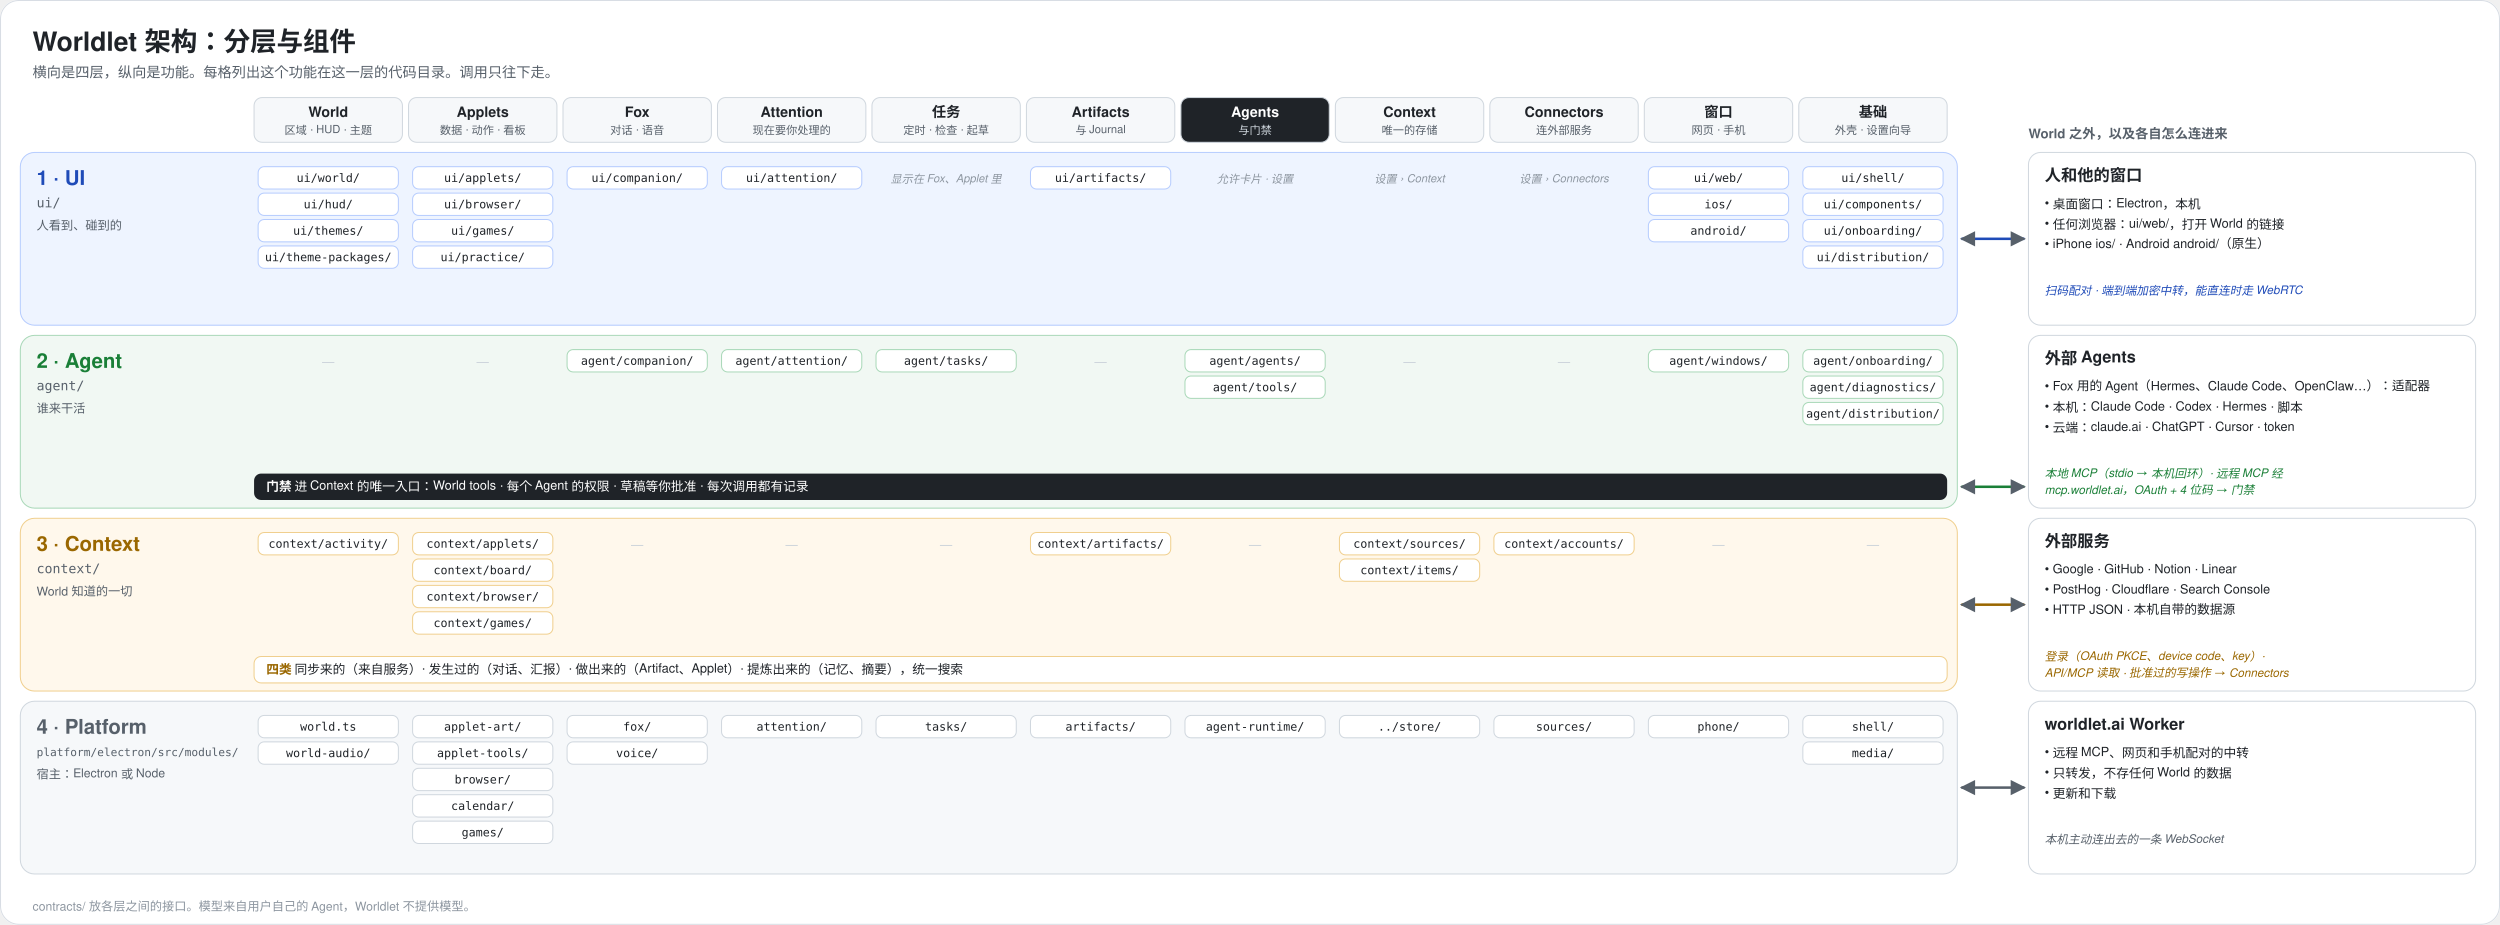
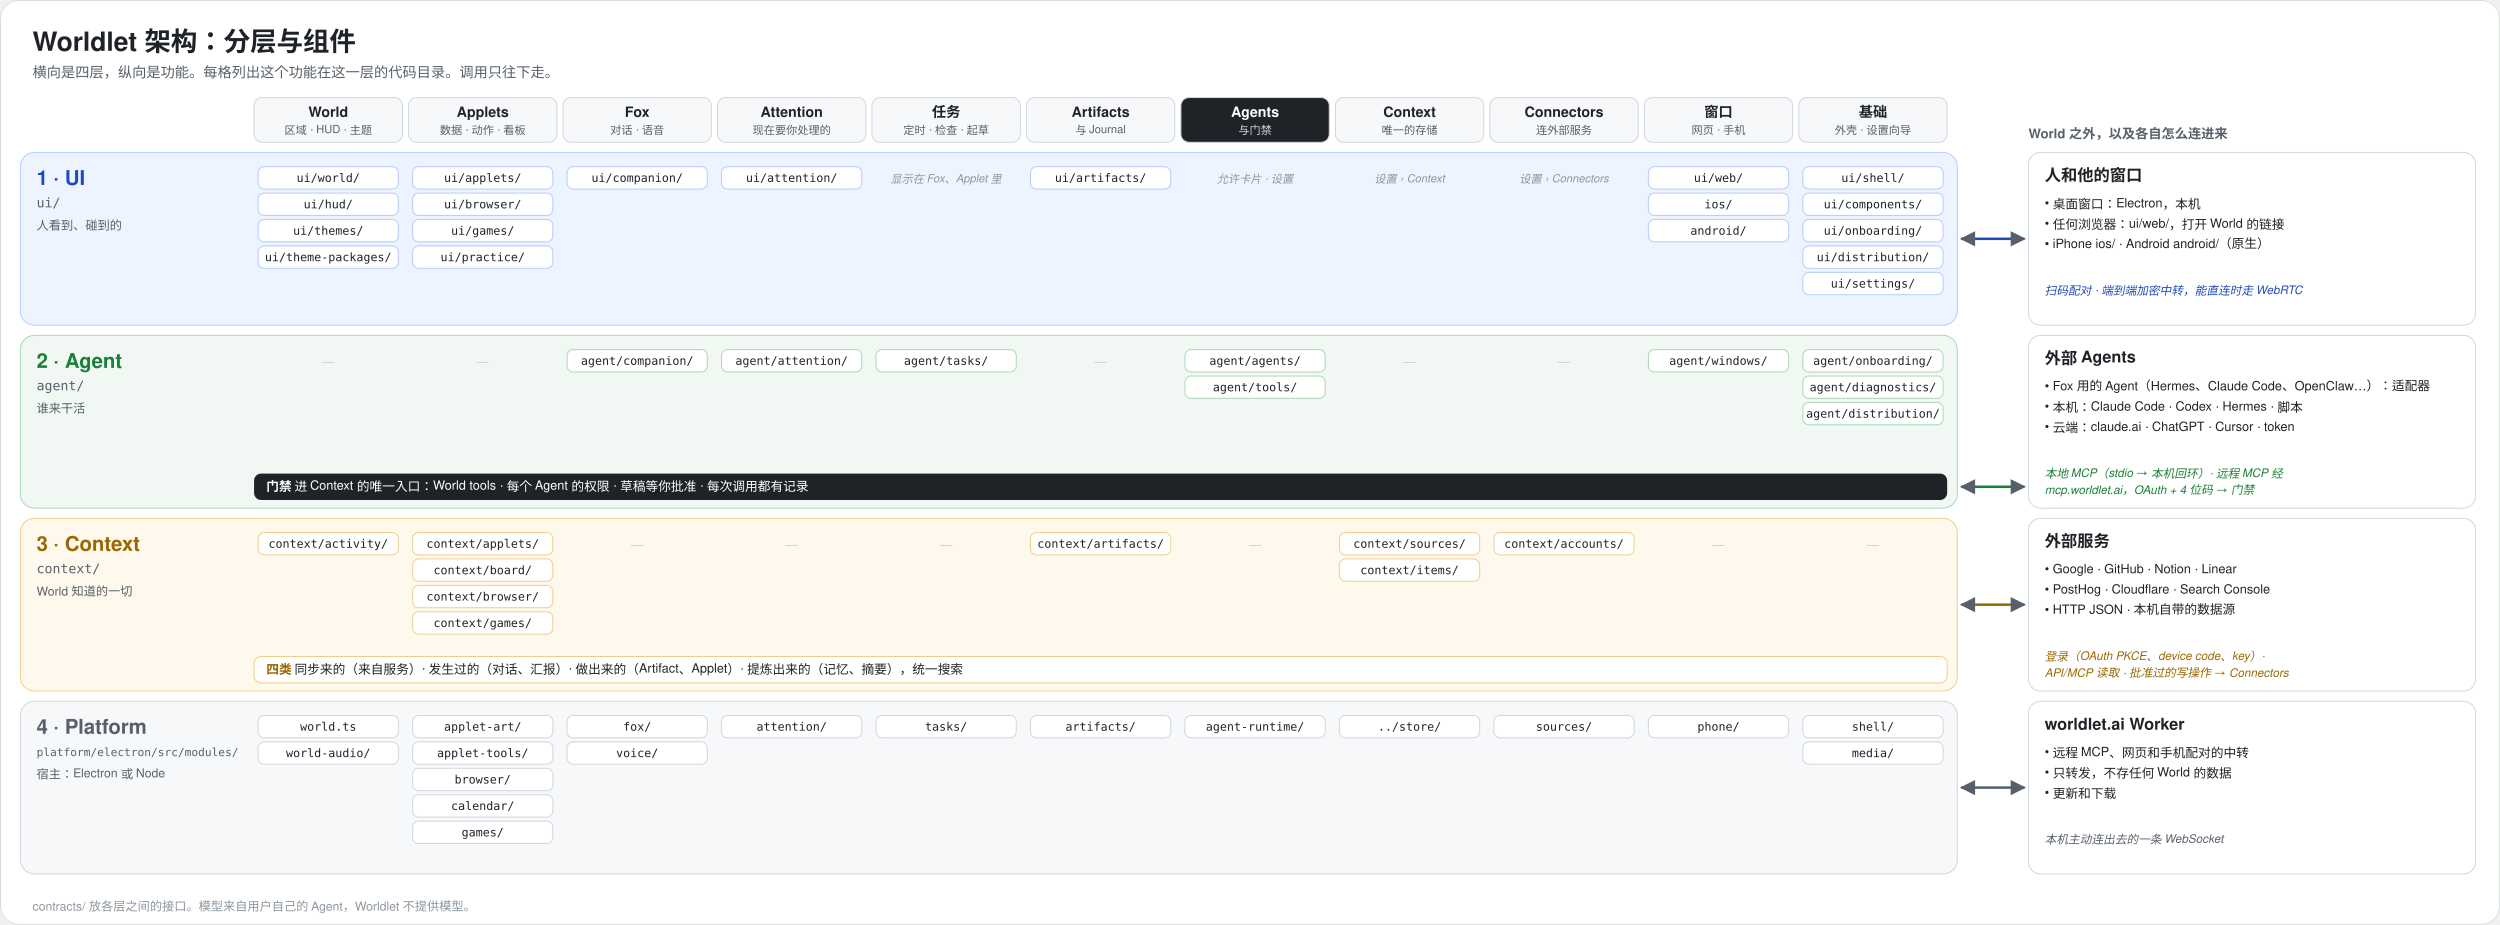
<svg xmlns="http://www.w3.org/2000/svg" width="2460" height="910" viewBox="0 0 2460 910" font-family="-apple-system, 'Segoe UI', Helvetica, Arial, sans-serif">
  <defs>
    <marker id="ar" viewBox="0 0 10 10" refX="9" refY="5" markerWidth="6" markerHeight="6" orient="auto-start-reverse">
      <path d="M0 0L10 5L0 10z" fill="#57606A" />
    </marker>
  </defs>
  <rect width="2460" height="910" rx="18" fill="#FFFFFF" />
  <rect x="0.5" y="0.5" width="2459" height="909" rx="18" fill="none" stroke="#D8DDE4" />
  <text x="32" y="50" font-size="26" font-weight="700" fill="#1F2328">Worldlet 架构：分层与组件</text>
  <text x="32" y="76" font-size="14" fill="#57606A">横向是四层，纵向是功能。每格列出这个功能在这一层的代码目录。调用只往下走。</text>
  <rect x="250" y="96" width="146" height="44" rx="8" fill="#F6F8FA" stroke="#D0D7DE" />
  <text x="323.0" y="115" font-size="14" font-weight="700" text-anchor="middle" fill="#1F2328">World</text>
  <text x="323.0" y="132" font-size="11" text-anchor="middle" fill="#57606A">区域 · HUD · 主题</text>
  <rect x="402" y="96" width="146" height="44" rx="8" fill="#F6F8FA" stroke="#D0D7DE" />
  <text x="475.0" y="115" font-size="14" font-weight="700" text-anchor="middle" fill="#1F2328">Applets</text>
  <text x="475.0" y="132" font-size="11" text-anchor="middle" fill="#57606A">数据 · 动作 · 看板</text>
  <rect x="554" y="96" width="146" height="44" rx="8" fill="#F6F8FA" stroke="#D0D7DE" />
  <text x="627.0" y="115" font-size="14" font-weight="700" text-anchor="middle" fill="#1F2328">Fox</text>
  <text x="627.0" y="132" font-size="11" text-anchor="middle" fill="#57606A">对话 · 语音</text>
  <rect x="706" y="96" width="146" height="44" rx="8" fill="#F6F8FA" stroke="#D0D7DE" />
  <text x="779.0" y="115" font-size="14" font-weight="700" text-anchor="middle" fill="#1F2328">Attention</text>
  <text x="779.0" y="132" font-size="11" text-anchor="middle" fill="#57606A">现在要你处理的</text>
  <rect x="858" y="96" width="146" height="44" rx="8" fill="#F6F8FA" stroke="#D0D7DE" />
  <text x="931.0" y="115" font-size="14" font-weight="700" text-anchor="middle" fill="#1F2328">任务</text>
  <text x="931.0" y="132" font-size="11" text-anchor="middle" fill="#57606A">定时 · 检查 · 起草</text>
  <rect x="1010" y="96" width="146" height="44" rx="8" fill="#F6F8FA" stroke="#D0D7DE" />
  <text x="1083.0" y="115" font-size="14" font-weight="700" text-anchor="middle" fill="#1F2328">Artifacts</text>
  <text x="1083.0" y="132" font-size="11" text-anchor="middle" fill="#57606A">与 Journal</text>
  <rect x="1162" y="96" width="146" height="44" rx="8" fill="#1F2328" stroke="#D0D7DE" />
  <text x="1235.0" y="115" font-size="14" font-weight="700" text-anchor="middle" fill="#FFFFFF">Agents</text>
  <text x="1235.0" y="132" font-size="11" text-anchor="middle" fill="#D0D7DE">与门禁</text>
  <rect x="1314" y="96" width="146" height="44" rx="8" fill="#F6F8FA" stroke="#D0D7DE" />
  <text x="1387.0" y="115" font-size="14" font-weight="700" text-anchor="middle" fill="#1F2328">Context</text>
  <text x="1387.0" y="132" font-size="11" text-anchor="middle" fill="#57606A">唯一的存储</text>
  <rect x="1466" y="96" width="146" height="44" rx="8" fill="#F6F8FA" stroke="#D0D7DE" />
  <text x="1539.0" y="115" font-size="14" font-weight="700" text-anchor="middle" fill="#1F2328">Connectors</text>
  <text x="1539.0" y="132" font-size="11" text-anchor="middle" fill="#57606A">连外部服务</text>
  <rect x="1618" y="96" width="146" height="44" rx="8" fill="#F6F8FA" stroke="#D0D7DE" />
  <text x="1691.0" y="115" font-size="14" font-weight="700" text-anchor="middle" fill="#1F2328">窗口</text>
  <text x="1691.0" y="132" font-size="11" text-anchor="middle" fill="#57606A">网页 · 手机</text>
  <rect x="1770" y="96" width="146" height="44" rx="8" fill="#F6F8FA" stroke="#D0D7DE" />
  <text x="1843.0" y="115" font-size="14" font-weight="700" text-anchor="middle" fill="#1F2328">基础</text>
  <text x="1843.0" y="132" font-size="11" text-anchor="middle" fill="#57606A">外壳 · 设置向导</text>
  <rect x="20" y="150" width="1906" height="170" rx="14" fill="#EEF4FF" stroke="#B6CCFE" />
  <text x="36" y="182" font-size="20" font-weight="800" fill="#1F4BB8">1 · UI</text>
  <text x="36" y="204" font-size="13" font-family="ui-monospace, Menlo, monospace" fill="#57606A">ui/</text>
  <text x="36" y="226" font-size="12" fill="#57606A">人看到、碰到的</text>
  <rect x="254" y="164" width="138" height="22" rx="6" fill="#FFFFFF" stroke="#B6CCFE" />
  <text x="323.0" y="179" font-size="11.5" font-family="ui-monospace, Menlo, monospace" text-anchor="middle" fill="#1F2328">ui/world/</text>
  <rect x="254" y="190" width="138" height="22" rx="6" fill="#FFFFFF" stroke="#B6CCFE" />
  <text x="323.0" y="205" font-size="11.5" font-family="ui-monospace, Menlo, monospace" text-anchor="middle" fill="#1F2328">ui/hud/</text>
  <rect x="254" y="216" width="138" height="22" rx="6" fill="#FFFFFF" stroke="#B6CCFE" />
  <text x="323.0" y="231" font-size="11.5" font-family="ui-monospace, Menlo, monospace" text-anchor="middle" fill="#1F2328">ui/themes/</text>
  <rect x="254" y="242" width="138" height="22" rx="6" fill="#FFFFFF" stroke="#B6CCFE" />
  <text x="323.0" y="257" font-size="11.5" font-family="ui-monospace, Menlo, monospace" text-anchor="middle" fill="#1F2328">ui/theme-packages/</text>
  <rect x="406" y="164" width="138" height="22" rx="6" fill="#FFFFFF" stroke="#B6CCFE" />
  <text x="475.0" y="179" font-size="11.5" font-family="ui-monospace, Menlo, monospace" text-anchor="middle" fill="#1F2328">ui/applets/</text>
  <rect x="406" y="190" width="138" height="22" rx="6" fill="#FFFFFF" stroke="#B6CCFE" />
  <text x="475.0" y="205" font-size="11.5" font-family="ui-monospace, Menlo, monospace" text-anchor="middle" fill="#1F2328">ui/browser/</text>
  <rect x="406" y="216" width="138" height="22" rx="6" fill="#FFFFFF" stroke="#B6CCFE" />
  <text x="475.0" y="231" font-size="11.5" font-family="ui-monospace, Menlo, monospace" text-anchor="middle" fill="#1F2328">ui/games/</text>
  <rect x="406" y="242" width="138" height="22" rx="6" fill="#FFFFFF" stroke="#B6CCFE" />
  <text x="475.0" y="257" font-size="11.5" font-family="ui-monospace, Menlo, monospace" text-anchor="middle" fill="#1F2328">ui/practice/</text>
  <rect x="558" y="164" width="138" height="22" rx="6" fill="#FFFFFF" stroke="#B6CCFE" />
  <text x="627.0" y="179" font-size="11.5" font-family="ui-monospace, Menlo, monospace" text-anchor="middle" fill="#1F2328">ui/companion/</text>
  <rect x="710" y="164" width="138" height="22" rx="6" fill="#FFFFFF" stroke="#B6CCFE" />
  <text x="779.0" y="179" font-size="11.5" font-family="ui-monospace, Menlo, monospace" text-anchor="middle" fill="#1F2328">ui/attention/</text>
  <text x="931.0" y="180" font-size="11" text-anchor="middle" fill="#8C959F" font-style="italic">显示在 Fox、Applet 里</text>
  <rect x="1014" y="164" width="138" height="22" rx="6" fill="#FFFFFF" stroke="#B6CCFE" />
  <text x="1083.0" y="179" font-size="11.5" font-family="ui-monospace, Menlo, monospace" text-anchor="middle" fill="#1F2328">ui/artifacts/</text>
  <text x="1235.0" y="180" font-size="11" text-anchor="middle" fill="#8C959F" font-style="italic">允许卡片 · 设置</text>
  <text x="1387.0" y="180" font-size="11" text-anchor="middle" fill="#8C959F" font-style="italic">设置 › Context</text>
  <text x="1539.0" y="180" font-size="11" text-anchor="middle" fill="#8C959F" font-style="italic">设置 › Connectors</text>
  <rect x="1622" y="164" width="138" height="22" rx="6" fill="#FFFFFF" stroke="#B6CCFE" />
  <text x="1691.0" y="179" font-size="11.5" font-family="ui-monospace, Menlo, monospace" text-anchor="middle" fill="#1F2328">ui/web/</text>
  <rect x="1622" y="190" width="138" height="22" rx="6" fill="#FFFFFF" stroke="#B6CCFE" />
  <text x="1691.0" y="205" font-size="11.5" font-family="ui-monospace, Menlo, monospace" text-anchor="middle" fill="#1F2328">ios/</text>
  <rect x="1622" y="216" width="138" height="22" rx="6" fill="#FFFFFF" stroke="#B6CCFE" />
  <text x="1691.0" y="231" font-size="11.5" font-family="ui-monospace, Menlo, monospace" text-anchor="middle" fill="#1F2328">android/</text>
  <rect x="1774" y="164" width="138" height="22" rx="6" fill="#FFFFFF" stroke="#B6CCFE" />
  <text x="1843.0" y="179" font-size="11.5" font-family="ui-monospace, Menlo, monospace" text-anchor="middle" fill="#1F2328">ui/shell/</text>
  <rect x="1774" y="190" width="138" height="22" rx="6" fill="#FFFFFF" stroke="#B6CCFE" />
  <text x="1843.0" y="205" font-size="11.5" font-family="ui-monospace, Menlo, monospace" text-anchor="middle" fill="#1F2328">ui/components/</text>
  <rect x="1774" y="216" width="138" height="22" rx="6" fill="#FFFFFF" stroke="#B6CCFE" />
  <text x="1843.0" y="231" font-size="11.5" font-family="ui-monospace, Menlo, monospace" text-anchor="middle" fill="#1F2328">ui/onboarding/</text>
  <rect x="1774" y="242" width="138" height="22" rx="6" fill="#FFFFFF" stroke="#B6CCFE" />
  <text x="1843.0" y="257" font-size="11.5" font-family="ui-monospace, Menlo, monospace" text-anchor="middle" fill="#1F2328">ui/distribution/</text>
+   <rect x="1774" y="268" width="138" height="22" rx="6" fill="#FFFFFF" stroke="#B6CCFE" />
+   <text x="1843.0" y="283" font-size="11.5" font-family="ui-monospace, Menlo, monospace" text-anchor="middle" fill="#1F2328">ui/settings/</text>
  <rect x="20" y="330" width="1906" height="170" rx="14" fill="#F1F8F3" stroke="#A9D8B8" />
  <text x="36" y="362" font-size="20" font-weight="800" fill="#1A7F37">2 · Agent</text>
  <text x="36" y="384" font-size="13" font-family="ui-monospace, Menlo, monospace" fill="#57606A">agent/</text>
  <text x="36" y="406" font-size="12" fill="#57606A">谁来干活</text>
  <text x="323.0" y="360" font-size="12" text-anchor="middle" fill="#C9D1D9">—</text>
  <text x="475.0" y="360" font-size="12" text-anchor="middle" fill="#C9D1D9">—</text>
  <rect x="558" y="344" width="138" height="22" rx="6" fill="#FFFFFF" stroke="#A9D8B8" />
  <text x="627.0" y="359" font-size="11.5" font-family="ui-monospace, Menlo, monospace" text-anchor="middle" fill="#1F2328">agent/companion/</text>
  <rect x="710" y="344" width="138" height="22" rx="6" fill="#FFFFFF" stroke="#A9D8B8" />
  <text x="779.0" y="359" font-size="11.5" font-family="ui-monospace, Menlo, monospace" text-anchor="middle" fill="#1F2328">agent/attention/</text>
  <rect x="862" y="344" width="138" height="22" rx="6" fill="#FFFFFF" stroke="#A9D8B8" />
  <text x="931.0" y="359" font-size="11.5" font-family="ui-monospace, Menlo, monospace" text-anchor="middle" fill="#1F2328">agent/tasks/</text>
  <text x="1083.0" y="360" font-size="12" text-anchor="middle" fill="#C9D1D9">—</text>
  <rect x="1166" y="344" width="138" height="22" rx="6" fill="#FFFFFF" stroke="#A9D8B8" />
  <text x="1235.0" y="359" font-size="11.5" font-family="ui-monospace, Menlo, monospace" text-anchor="middle" fill="#1F2328">agent/agents/</text>
  <rect x="1166" y="370" width="138" height="22" rx="6" fill="#FFFFFF" stroke="#A9D8B8" />
  <text x="1235.0" y="385" font-size="11.5" font-family="ui-monospace, Menlo, monospace" text-anchor="middle" fill="#1F2328">agent/tools/</text>
  <text x="1387.0" y="360" font-size="12" text-anchor="middle" fill="#C9D1D9">—</text>
  <text x="1539.0" y="360" font-size="12" text-anchor="middle" fill="#C9D1D9">—</text>
  <rect x="1622" y="344" width="138" height="22" rx="6" fill="#FFFFFF" stroke="#A9D8B8" />
  <text x="1691.0" y="359" font-size="11.5" font-family="ui-monospace, Menlo, monospace" text-anchor="middle" fill="#1F2328">agent/windows/</text>
  <rect x="1774" y="344" width="138" height="22" rx="6" fill="#FFFFFF" stroke="#A9D8B8" />
  <text x="1843.0" y="359" font-size="11.5" font-family="ui-monospace, Menlo, monospace" text-anchor="middle" fill="#1F2328">agent/onboarding/</text>
  <rect x="1774" y="370" width="138" height="22" rx="6" fill="#FFFFFF" stroke="#A9D8B8" />
  <text x="1843.0" y="385" font-size="11.5" font-family="ui-monospace, Menlo, monospace" text-anchor="middle" fill="#1F2328">agent/diagnostics/</text>
  <rect x="1774" y="396" width="138" height="22" rx="6" fill="#FFFFFF" stroke="#A9D8B8" />
  <text x="1843.0" y="411" font-size="11.5" font-family="ui-monospace, Menlo, monospace" text-anchor="middle" fill="#1F2328">agent/distribution/</text>
  <rect x="250" y="466" width="1666" height="26" rx="7" fill="#1F2328" />
  <text x="262" y="483" font-size="12.5" fill="#FFFFFF">
    <tspan font-weight="800">门禁</tspan>  进 Context 的唯一入口：World tools · 每个 Agent 的权限 · 草稿等你批准 · 每次调用都有记录</text>
  <rect x="20" y="510" width="1906" height="170" rx="14" fill="#FFF8EC" stroke="#F0CF8E" />
  <text x="36" y="542" font-size="20" font-weight="800" fill="#9A6700">3 · Context</text>
  <text x="36" y="564" font-size="13" font-family="ui-monospace, Menlo, monospace" fill="#57606A">context/</text>
  <text x="36" y="586" font-size="12" fill="#57606A">World 知道的一切</text>
  <rect x="254" y="524" width="138" height="22" rx="6" fill="#FFFFFF" stroke="#F0CF8E" />
  <text x="323.0" y="539" font-size="11.5" font-family="ui-monospace, Menlo, monospace" text-anchor="middle" fill="#1F2328">context/activity/</text>
  <rect x="406" y="524" width="138" height="22" rx="6" fill="#FFFFFF" stroke="#F0CF8E" />
  <text x="475.0" y="539" font-size="11.5" font-family="ui-monospace, Menlo, monospace" text-anchor="middle" fill="#1F2328">context/applets/</text>
  <rect x="406" y="550" width="138" height="22" rx="6" fill="#FFFFFF" stroke="#F0CF8E" />
  <text x="475.0" y="565" font-size="11.5" font-family="ui-monospace, Menlo, monospace" text-anchor="middle" fill="#1F2328">context/board/</text>
  <rect x="406" y="576" width="138" height="22" rx="6" fill="#FFFFFF" stroke="#F0CF8E" />
  <text x="475.0" y="591" font-size="11.5" font-family="ui-monospace, Menlo, monospace" text-anchor="middle" fill="#1F2328">context/browser/</text>
  <rect x="406" y="602" width="138" height="22" rx="6" fill="#FFFFFF" stroke="#F0CF8E" />
  <text x="475.0" y="617" font-size="11.5" font-family="ui-monospace, Menlo, monospace" text-anchor="middle" fill="#1F2328">context/games/</text>
  <text x="627.0" y="540" font-size="12" text-anchor="middle" fill="#C9D1D9">—</text>
  <text x="779.0" y="540" font-size="12" text-anchor="middle" fill="#C9D1D9">—</text>
  <text x="931.0" y="540" font-size="12" text-anchor="middle" fill="#C9D1D9">—</text>
  <rect x="1014" y="524" width="138" height="22" rx="6" fill="#FFFFFF" stroke="#F0CF8E" />
  <text x="1083.0" y="539" font-size="11.5" font-family="ui-monospace, Menlo, monospace" text-anchor="middle" fill="#1F2328">context/artifacts/</text>
  <text x="1235.0" y="540" font-size="12" text-anchor="middle" fill="#C9D1D9">—</text>
  <rect x="1318" y="524" width="138" height="22" rx="6" fill="#FFFFFF" stroke="#F0CF8E" />
  <text x="1387.0" y="539" font-size="11.5" font-family="ui-monospace, Menlo, monospace" text-anchor="middle" fill="#1F2328">context/sources/</text>
  <rect x="1318" y="550" width="138" height="22" rx="6" fill="#FFFFFF" stroke="#F0CF8E" />
  <text x="1387.0" y="565" font-size="11.5" font-family="ui-monospace, Menlo, monospace" text-anchor="middle" fill="#1F2328">context/items/</text>
  <rect x="1470" y="524" width="138" height="22" rx="6" fill="#FFFFFF" stroke="#F0CF8E" />
  <text x="1539.0" y="539" font-size="11.5" font-family="ui-monospace, Menlo, monospace" text-anchor="middle" fill="#1F2328">context/accounts/</text>
  <text x="1691.0" y="540" font-size="12" text-anchor="middle" fill="#C9D1D9">—</text>
  <text x="1843.0" y="540" font-size="12" text-anchor="middle" fill="#C9D1D9">—</text>
  <rect x="250" y="646" width="1666" height="26" rx="7" fill="#FFFFFF" stroke="#F0CF8E" />
  <text x="262" y="663" font-size="12.5" fill="#1F2328">
    <tspan font-weight="800" fill="#9A6700">四类</tspan>  同步来的（来自服务）· 发生过的（对话、汇报）· 做出来的（Artifact、Applet）· 提炼出来的（记忆、摘要），统一搜索</text>
  <rect x="20" y="690" width="1906" height="170" rx="14" fill="#F6F8FA" stroke="#D0D7DE" />
  <text x="36" y="722" font-size="20" font-weight="800" fill="#57606A">4 · Platform</text>
  <text x="36" y="744" font-size="11" font-family="ui-monospace, Menlo, monospace" fill="#57606A">platform/electron/src/modules/</text>
  <text x="36" y="766" font-size="12" fill="#57606A">宿主：Electron 或 Node</text>
  <rect x="254" y="704" width="138" height="22" rx="6" fill="#FFFFFF" stroke="#D0D7DE" />
  <text x="323.0" y="719" font-size="11.5" font-family="ui-monospace, Menlo, monospace" text-anchor="middle" fill="#1F2328">world.ts</text>
  <rect x="254" y="730" width="138" height="22" rx="6" fill="#FFFFFF" stroke="#D0D7DE" />
  <text x="323.0" y="745" font-size="11.5" font-family="ui-monospace, Menlo, monospace" text-anchor="middle" fill="#1F2328">world-audio/</text>
  <rect x="406" y="704" width="138" height="22" rx="6" fill="#FFFFFF" stroke="#D0D7DE" />
  <text x="475.0" y="719" font-size="11.5" font-family="ui-monospace, Menlo, monospace" text-anchor="middle" fill="#1F2328">applet-art/</text>
  <rect x="406" y="730" width="138" height="22" rx="6" fill="#FFFFFF" stroke="#D0D7DE" />
  <text x="475.0" y="745" font-size="11.5" font-family="ui-monospace, Menlo, monospace" text-anchor="middle" fill="#1F2328">applet-tools/</text>
  <rect x="406" y="756" width="138" height="22" rx="6" fill="#FFFFFF" stroke="#D0D7DE" />
  <text x="475.0" y="771" font-size="11.5" font-family="ui-monospace, Menlo, monospace" text-anchor="middle" fill="#1F2328">browser/</text>
  <rect x="406" y="782" width="138" height="22" rx="6" fill="#FFFFFF" stroke="#D0D7DE" />
  <text x="475.0" y="797" font-size="11.5" font-family="ui-monospace, Menlo, monospace" text-anchor="middle" fill="#1F2328">calendar/</text>
  <rect x="406" y="808" width="138" height="22" rx="6" fill="#FFFFFF" stroke="#D0D7DE" />
  <text x="475.0" y="823" font-size="11.5" font-family="ui-monospace, Menlo, monospace" text-anchor="middle" fill="#1F2328">games/</text>
  <rect x="558" y="704" width="138" height="22" rx="6" fill="#FFFFFF" stroke="#D0D7DE" />
  <text x="627.0" y="719" font-size="11.5" font-family="ui-monospace, Menlo, monospace" text-anchor="middle" fill="#1F2328">fox/</text>
  <rect x="558" y="730" width="138" height="22" rx="6" fill="#FFFFFF" stroke="#D0D7DE" />
  <text x="627.0" y="745" font-size="11.5" font-family="ui-monospace, Menlo, monospace" text-anchor="middle" fill="#1F2328">voice/</text>
  <rect x="710" y="704" width="138" height="22" rx="6" fill="#FFFFFF" stroke="#D0D7DE" />
  <text x="779.0" y="719" font-size="11.5" font-family="ui-monospace, Menlo, monospace" text-anchor="middle" fill="#1F2328">attention/</text>
  <rect x="862" y="704" width="138" height="22" rx="6" fill="#FFFFFF" stroke="#D0D7DE" />
  <text x="931.0" y="719" font-size="11.5" font-family="ui-monospace, Menlo, monospace" text-anchor="middle" fill="#1F2328">tasks/</text>
  <rect x="1014" y="704" width="138" height="22" rx="6" fill="#FFFFFF" stroke="#D0D7DE" />
  <text x="1083.0" y="719" font-size="11.5" font-family="ui-monospace, Menlo, monospace" text-anchor="middle" fill="#1F2328">artifacts/</text>
  <rect x="1166" y="704" width="138" height="22" rx="6" fill="#FFFFFF" stroke="#D0D7DE" />
  <text x="1235.0" y="719" font-size="11.5" font-family="ui-monospace, Menlo, monospace" text-anchor="middle" fill="#1F2328">agent-runtime/</text>
  <rect x="1318" y="704" width="138" height="22" rx="6" fill="#FFFFFF" stroke="#D0D7DE" />
  <text x="1387.0" y="719" font-size="11.5" font-family="ui-monospace, Menlo, monospace" text-anchor="middle" fill="#1F2328">../store/</text>
  <rect x="1470" y="704" width="138" height="22" rx="6" fill="#FFFFFF" stroke="#D0D7DE" />
  <text x="1539.0" y="719" font-size="11.5" font-family="ui-monospace, Menlo, monospace" text-anchor="middle" fill="#1F2328">sources/</text>
  <rect x="1622" y="704" width="138" height="22" rx="6" fill="#FFFFFF" stroke="#D0D7DE" />
  <text x="1691.0" y="719" font-size="11.5" font-family="ui-monospace, Menlo, monospace" text-anchor="middle" fill="#1F2328">phone/</text>
  <rect x="1774" y="704" width="138" height="22" rx="6" fill="#FFFFFF" stroke="#D0D7DE" />
  <text x="1843.0" y="719" font-size="11.5" font-family="ui-monospace, Menlo, monospace" text-anchor="middle" fill="#1F2328">shell/</text>
  <rect x="1774" y="730" width="138" height="22" rx="6" fill="#FFFFFF" stroke="#D0D7DE" />
  <text x="1843.0" y="745" font-size="11.5" font-family="ui-monospace, Menlo, monospace" text-anchor="middle" fill="#1F2328">media/</text>
  <text x="1996" y="136" font-size="13" font-weight="700" fill="#57606A">World 之外，以及各自怎么连进来</text>
  <rect x="1996" y="150" width="440" height="170" rx="12" fill="#FFFFFF" stroke="#D0D7DE" />
  <text x="2012" y="178" font-size="16" font-weight="700" fill="#1F2328">人和他的窗口</text>
  <text x="2012" y="204" font-size="12.5" fill="#1F2328">• 桌面窗口：Electron，本机</text>
  <text x="2012" y="224" font-size="12.5" fill="#1F2328">• 任何浏览器：ui/web/，打开 World 的链接</text>
  <text x="2012" y="244" font-size="12.5" fill="#1F2328">• iPhone ios/ · Android android/（原生）</text>
  <text x="2012" y="290" font-size="11.5" fill="#1F4BB8" font-style="italic">扫码配对 · 端到端加密中转，能直连时走 WebRTC</text>
  <line x1="1992" y1="235.0" x2="1930" y2="235.0" stroke="#1F4BB8" stroke-width="2.5" marker-start="url(#ar)" marker-end="url(#ar)" />
  <rect x="1996" y="330" width="440" height="170" rx="12" fill="#FFFFFF" stroke="#D0D7DE" />
  <text x="2012" y="358" font-size="16" font-weight="700" fill="#1F2328">外部 Agents</text>
  <text x="2012" y="384" font-size="12.5" fill="#1F2328">• Fox 用的 Agent（Hermes、Claude Code、OpenClaw…）：适配器</text>
  <text x="2012" y="404" font-size="12.5" fill="#1F2328">• 本机：Claude Code · Codex · Hermes · 脚本</text>
  <text x="2012" y="424" font-size="12.5" fill="#1F2328">• 云端：claude.ai · ChatGPT · Cursor · token</text>
  <text x="2012" y="470" font-size="11.5" fill="#1A7F37" font-style="italic">本地 MCP（stdio → 本机回环）· 远程 MCP 经</text>
  <text x="2012" y="486" font-size="11.5" fill="#1A7F37" font-style="italic">mcp.worldlet.ai，OAuth + 4 位码 → 门禁</text>
  <line x1="1992" y1="479" x2="1930" y2="479" stroke="#1A7F37" stroke-width="2.5" marker-start="url(#ar)" marker-end="url(#ar)" />
  <rect x="1996" y="510" width="440" height="170" rx="12" fill="#FFFFFF" stroke="#D0D7DE" />
  <text x="2012" y="538" font-size="16" font-weight="700" fill="#1F2328">外部服务</text>
  <text x="2012" y="564" font-size="12.5" fill="#1F2328">• Google · GitHub · Notion · Linear</text>
  <text x="2012" y="584" font-size="12.5" fill="#1F2328">• PostHog · Cloudflare · Search Console</text>
  <text x="2012" y="604" font-size="12.5" fill="#1F2328">• HTTP JSON · 本机自带的数据源</text>
  <text x="2012" y="650" font-size="11.5" fill="#9A6700" font-style="italic">登录（OAuth PKCE、device code、key）·</text>
  <text x="2012" y="666" font-size="11.5" fill="#9A6700" font-style="italic">API/MCP 读取 · 批准过的写操作 → Connectors</text>
  <line x1="1992" y1="595.0" x2="1930" y2="595.0" stroke="#9A6700" stroke-width="2.5" marker-start="url(#ar)" marker-end="url(#ar)" />
  <rect x="1996" y="690" width="440" height="170" rx="12" fill="#FFFFFF" stroke="#D0D7DE" />
  <text x="2012" y="718" font-size="16" font-weight="700" fill="#1F2328">worldlet.ai Worker</text>
  <text x="2012" y="744" font-size="12.5" fill="#1F2328">• 远程 MCP、网页和手机配对的中转</text>
  <text x="2012" y="764" font-size="12.5" fill="#1F2328">• 只转发，不存任何 World 的数据</text>
  <text x="2012" y="784" font-size="12.5" fill="#1F2328">• 更新和下载</text>
  <text x="2012" y="830" font-size="11.5" fill="#57606A" font-style="italic">本机主动连出去的一条 WebSocket</text>
  <line x1="1992" y1="775.0" x2="1930" y2="775.0" stroke="#57606A" stroke-width="2.5" marker-start="url(#ar)" marker-end="url(#ar)" />
  <text x="32" y="896" font-size="12" fill="#8C959F">contracts/ 放各层之间的接口。模型来自用户自己的 Agent，Worldlet 不提供模型。</text>
</svg>
